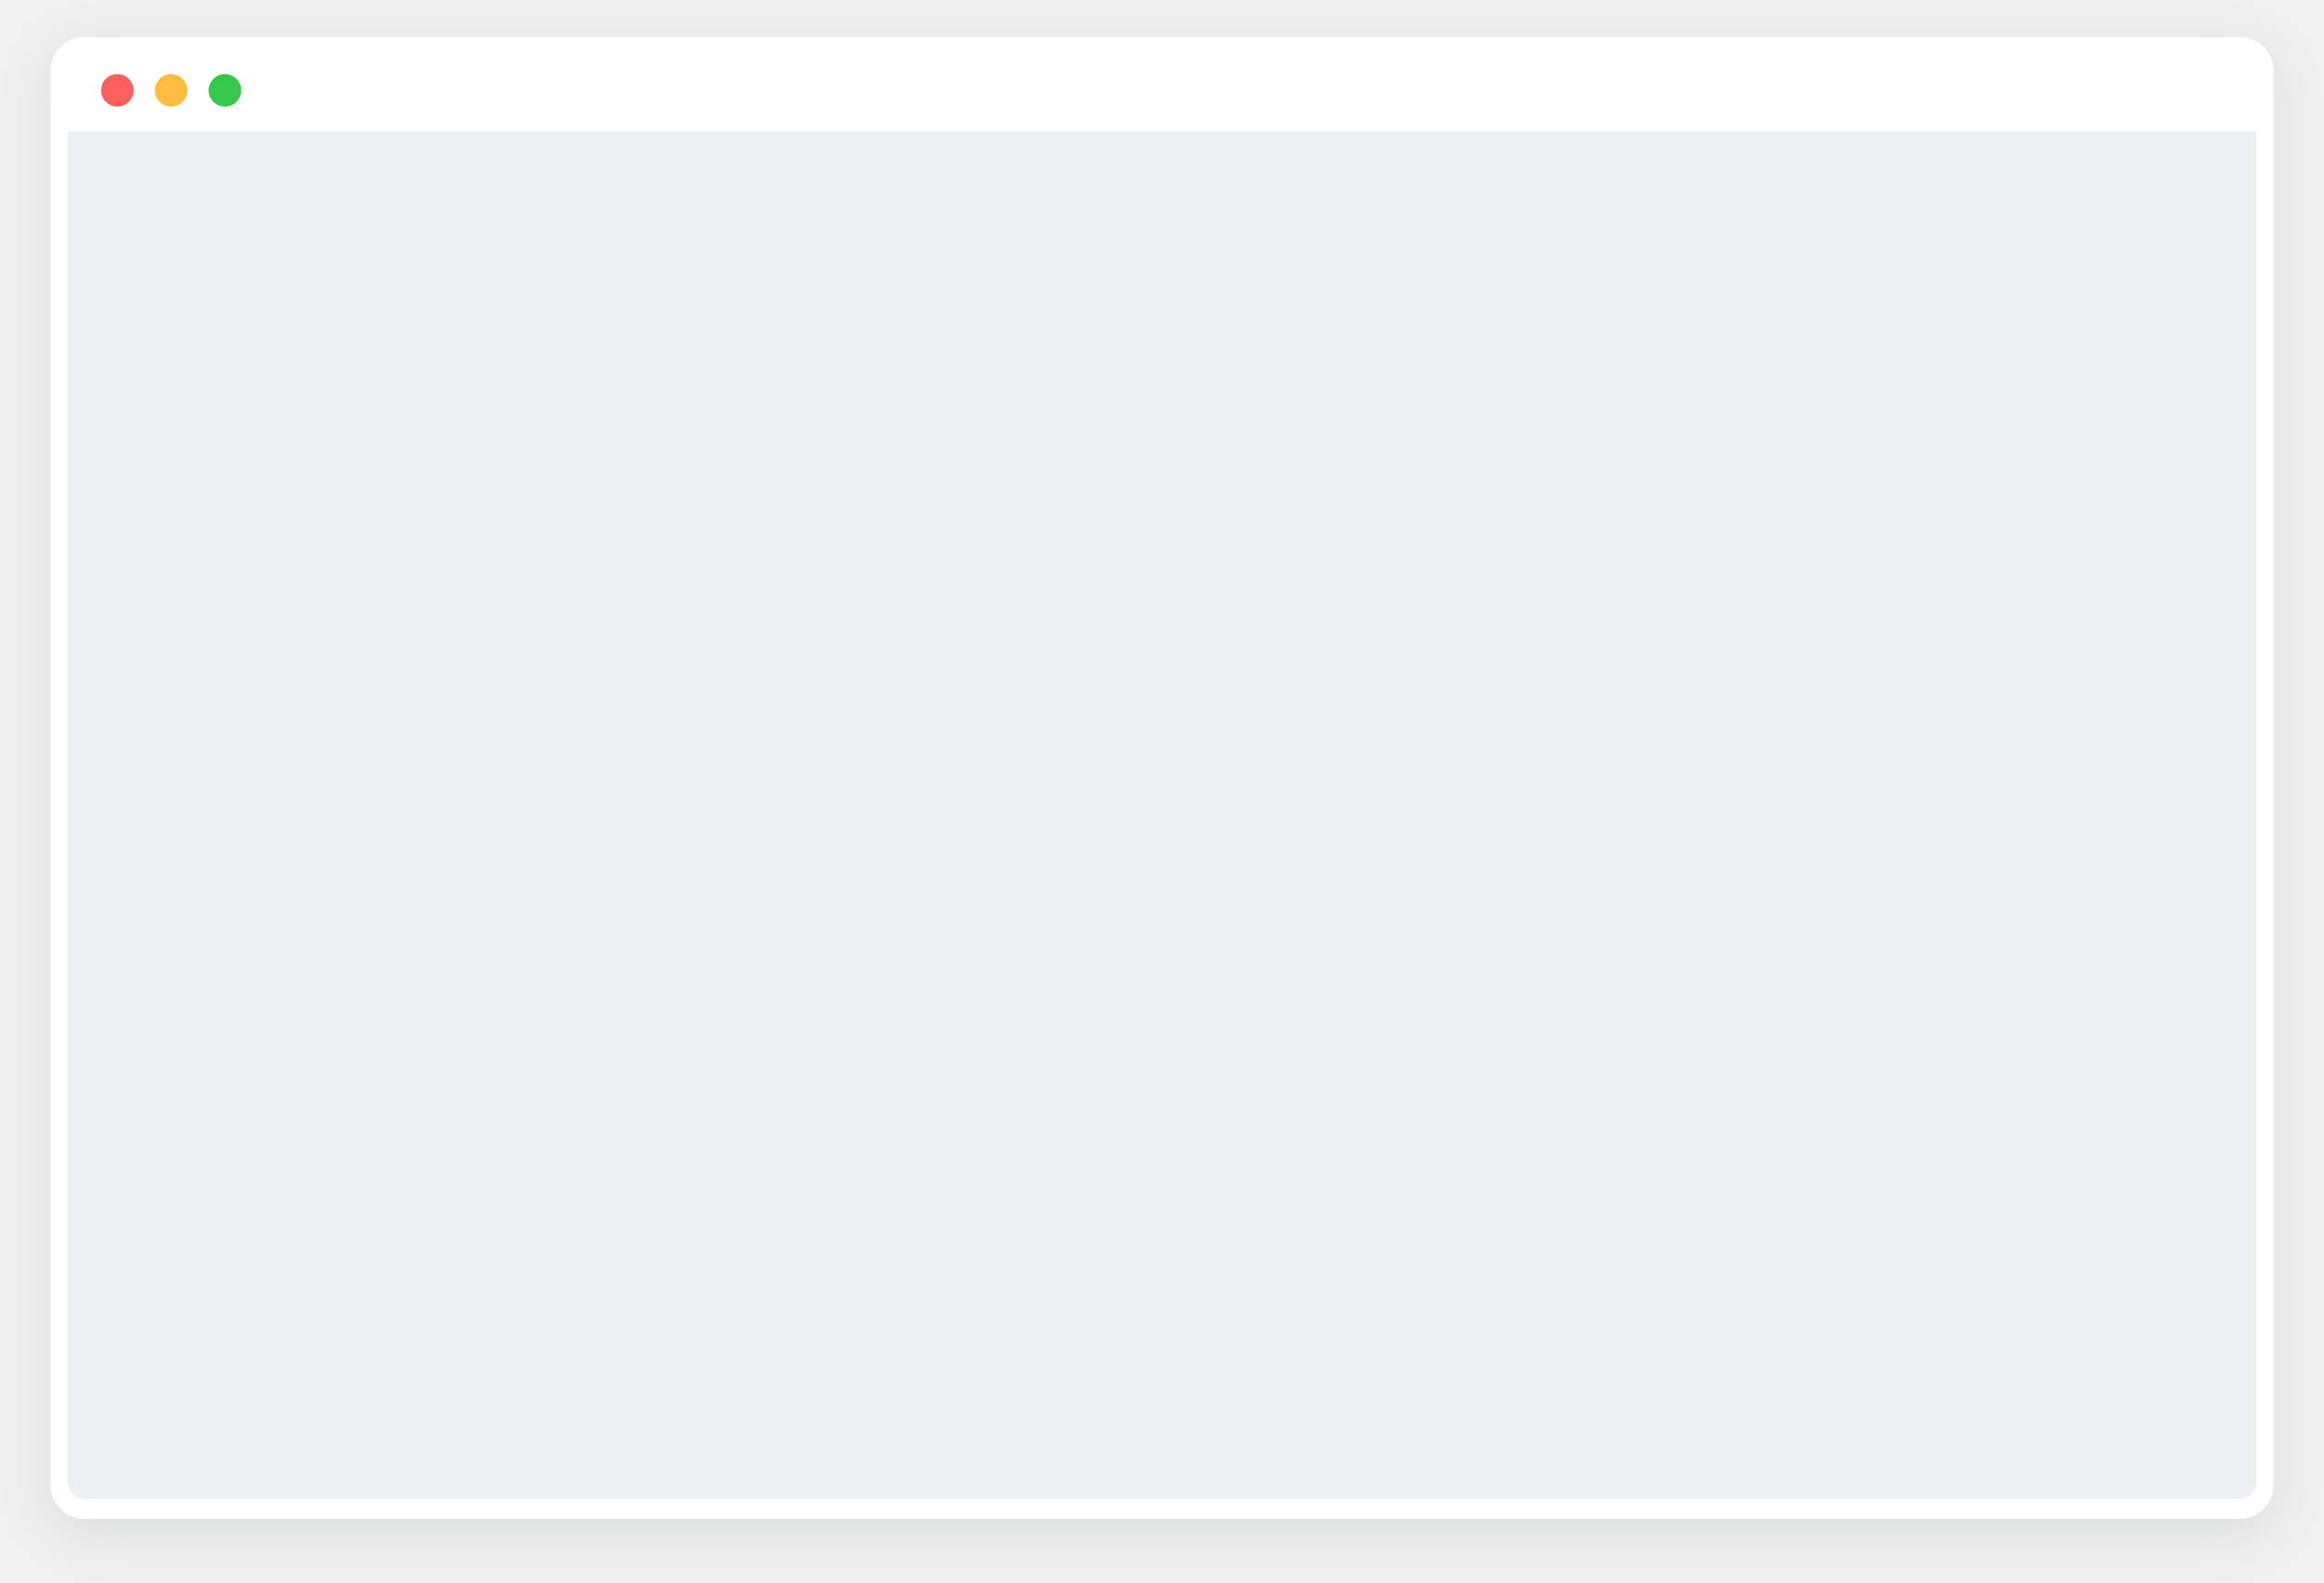
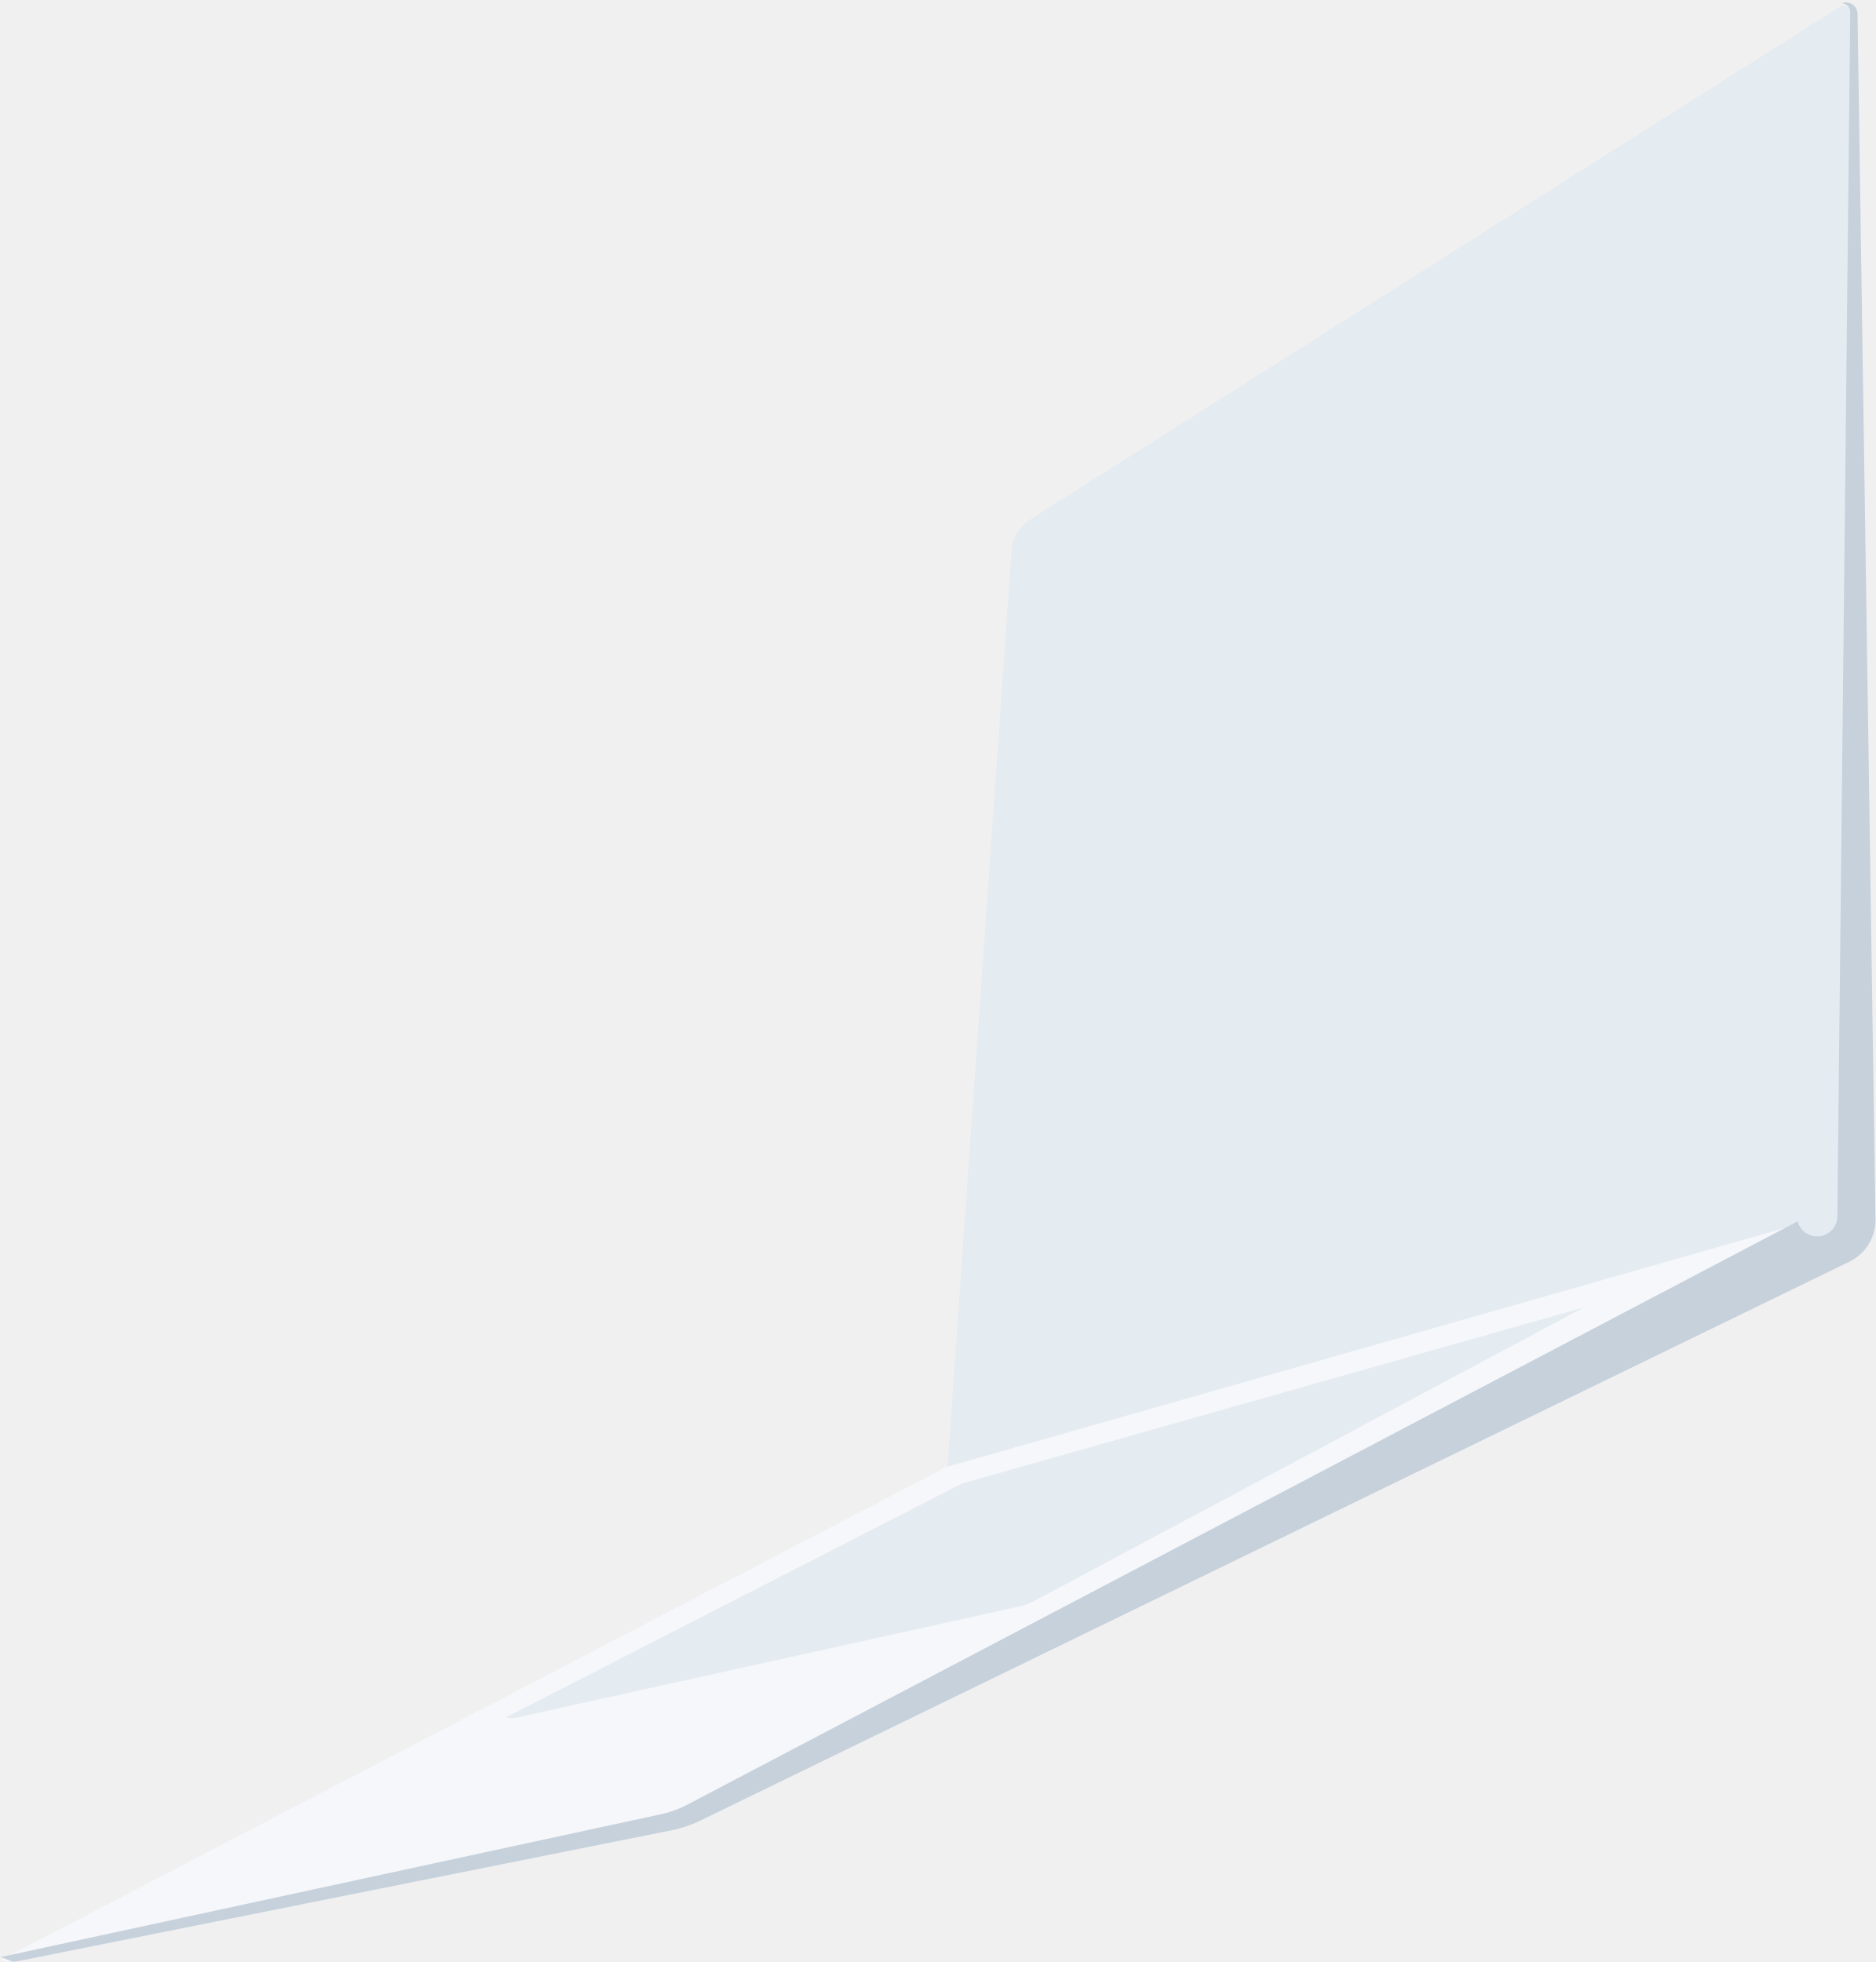
- <svg xmlns="http://www.w3.org/2000/svg" xmlns:xlink="http://www.w3.org/1999/xlink" width="690px" height="470px" viewBox="0 0 690 470" version="1.1">
-   <defs>
-     <rect id="path-1" x="0" y="0" width="660" height="440" rx="10" />
-     <filter x="-3.7%" y="-4.7%" width="107.4%" height="111.1%" filterUnits="objectBoundingBox" id="filter-3">
-       <feOffset dx="0" dy="4" in="SourceAlpha" result="shadowOffsetOuter1" />
-       <feGaussianBlur stdDeviation="7.5" in="shadowOffsetOuter1" result="shadowBlurOuter1" />
-       <feColorMatrix values="0 0 0 0 0.027   0 0 0 0 0.165   0 0 0 0 0.267  0 0 0 0.1 0" type="matrix" in="shadowBlurOuter1" />
-     </filter>
-     <path d="M0,0 L650,0 L650,401 C650,403.761 647.761,406 645,406 L5,406 C2.239,406 3.38176876e-16,403.761 0,401 L0,0 Z" id="path-4" />
-   </defs>
-   <g id="Page-1" stroke="none" stroke-width="1" fill="none" fill-rule="evenodd">
-     <g id="首页" transform="translate(-625, -199)">
-       <g id="应用模板列表页面" transform="translate(640, 210)">
-         <mask id="mask-2" fill="white">
-           <use xlink:href="#path-1" />
-         </mask>
-         <g id="Mask">
-           <use fill="black" fill-opacity="1" filter="url(#filter-3)" xlink:href="#path-1" />
-           <use fill="#FFFFFF" fill-rule="evenodd" xlink:href="#path-1" />
-         </g>
-         <g id="Group-8" mask="url(#mask-2)">
-           <g transform="translate(15, 11)" id="Oval">
-             <ellipse fill="#34C749" cx="36.771" cy="4.827" rx="4.838" ry="4.827" />
-             <ellipse fill="#FDBC40" cx="20.804" cy="4.827" rx="4.838" ry="4.827" />
-             <ellipse fill="#FC605C" cx="4.838" cy="4.827" rx="4.838" ry="4.827" />
-           </g>
-         </g>
-         <g mask="url(#mask-2)">
-           <g transform="translate(5, 28)">
-             <mask id="mask-5" fill="white">
-               <use xlink:href="#path-4" />
-             </mask>
-             <use id="Mask" stroke="none" fill="#ECF0F2" fill-rule="nonzero" xlink:href="#path-4" />
-           </g>
-         </g>
-       </g>
-     </g>
+ <svg xmlns="http://www.w3.org/2000/svg" width="608" height="636" viewBox="0 0 608 636">
+   <g fill="none" fill-rule="evenodd">
+     <path fill="#E4EBF1" d="M307.083 475.619l20.78-297.156a13 13 0 0 1 6.013-10.076L595.985 2.41a3 3 0 0 1 4.605 2.501l4.405 396.354-297.912 74.353z" />
+     <path fill="#F5F7FA" d="M.192 635.372c1.411.404 2.648.49 3.709.26 1.06-.23 72.692-16.054 214.894-47.471l4.494-1.817 359.973-189.652-276.545 78.84L.192 635.373z" />
+     <path fill="#E4EBF1" d="M164.081 556.666c1.08.31 2.027.375 2.84.199.812-.176 55.65-12.295 164.516-36.355l3.44-1.391 178.318-95.249-201.44 57.052-147.674 75.744z" />
+     <path fill="#C6D1DC" d="M.26 634.395l3.293 1.293a3 3 0 0 0 1.686.149l212.225-42.491a40 40 0 0 0 9.646-3.252l372.3-181.12a15 15 0 0 0 8.436-13.712L602.03 4.484a3.756 3.756 0 0 0-5.098-3.452 2.922 2.922 0 0 1 2.737 2.948l-4.172 390.345a6.543 6.543 0 0 1-12.872 1.586l-359.71 189.008a35 35 0 0 1-8.878 3.225L.26 634.394z" />
  </g>
</svg>
